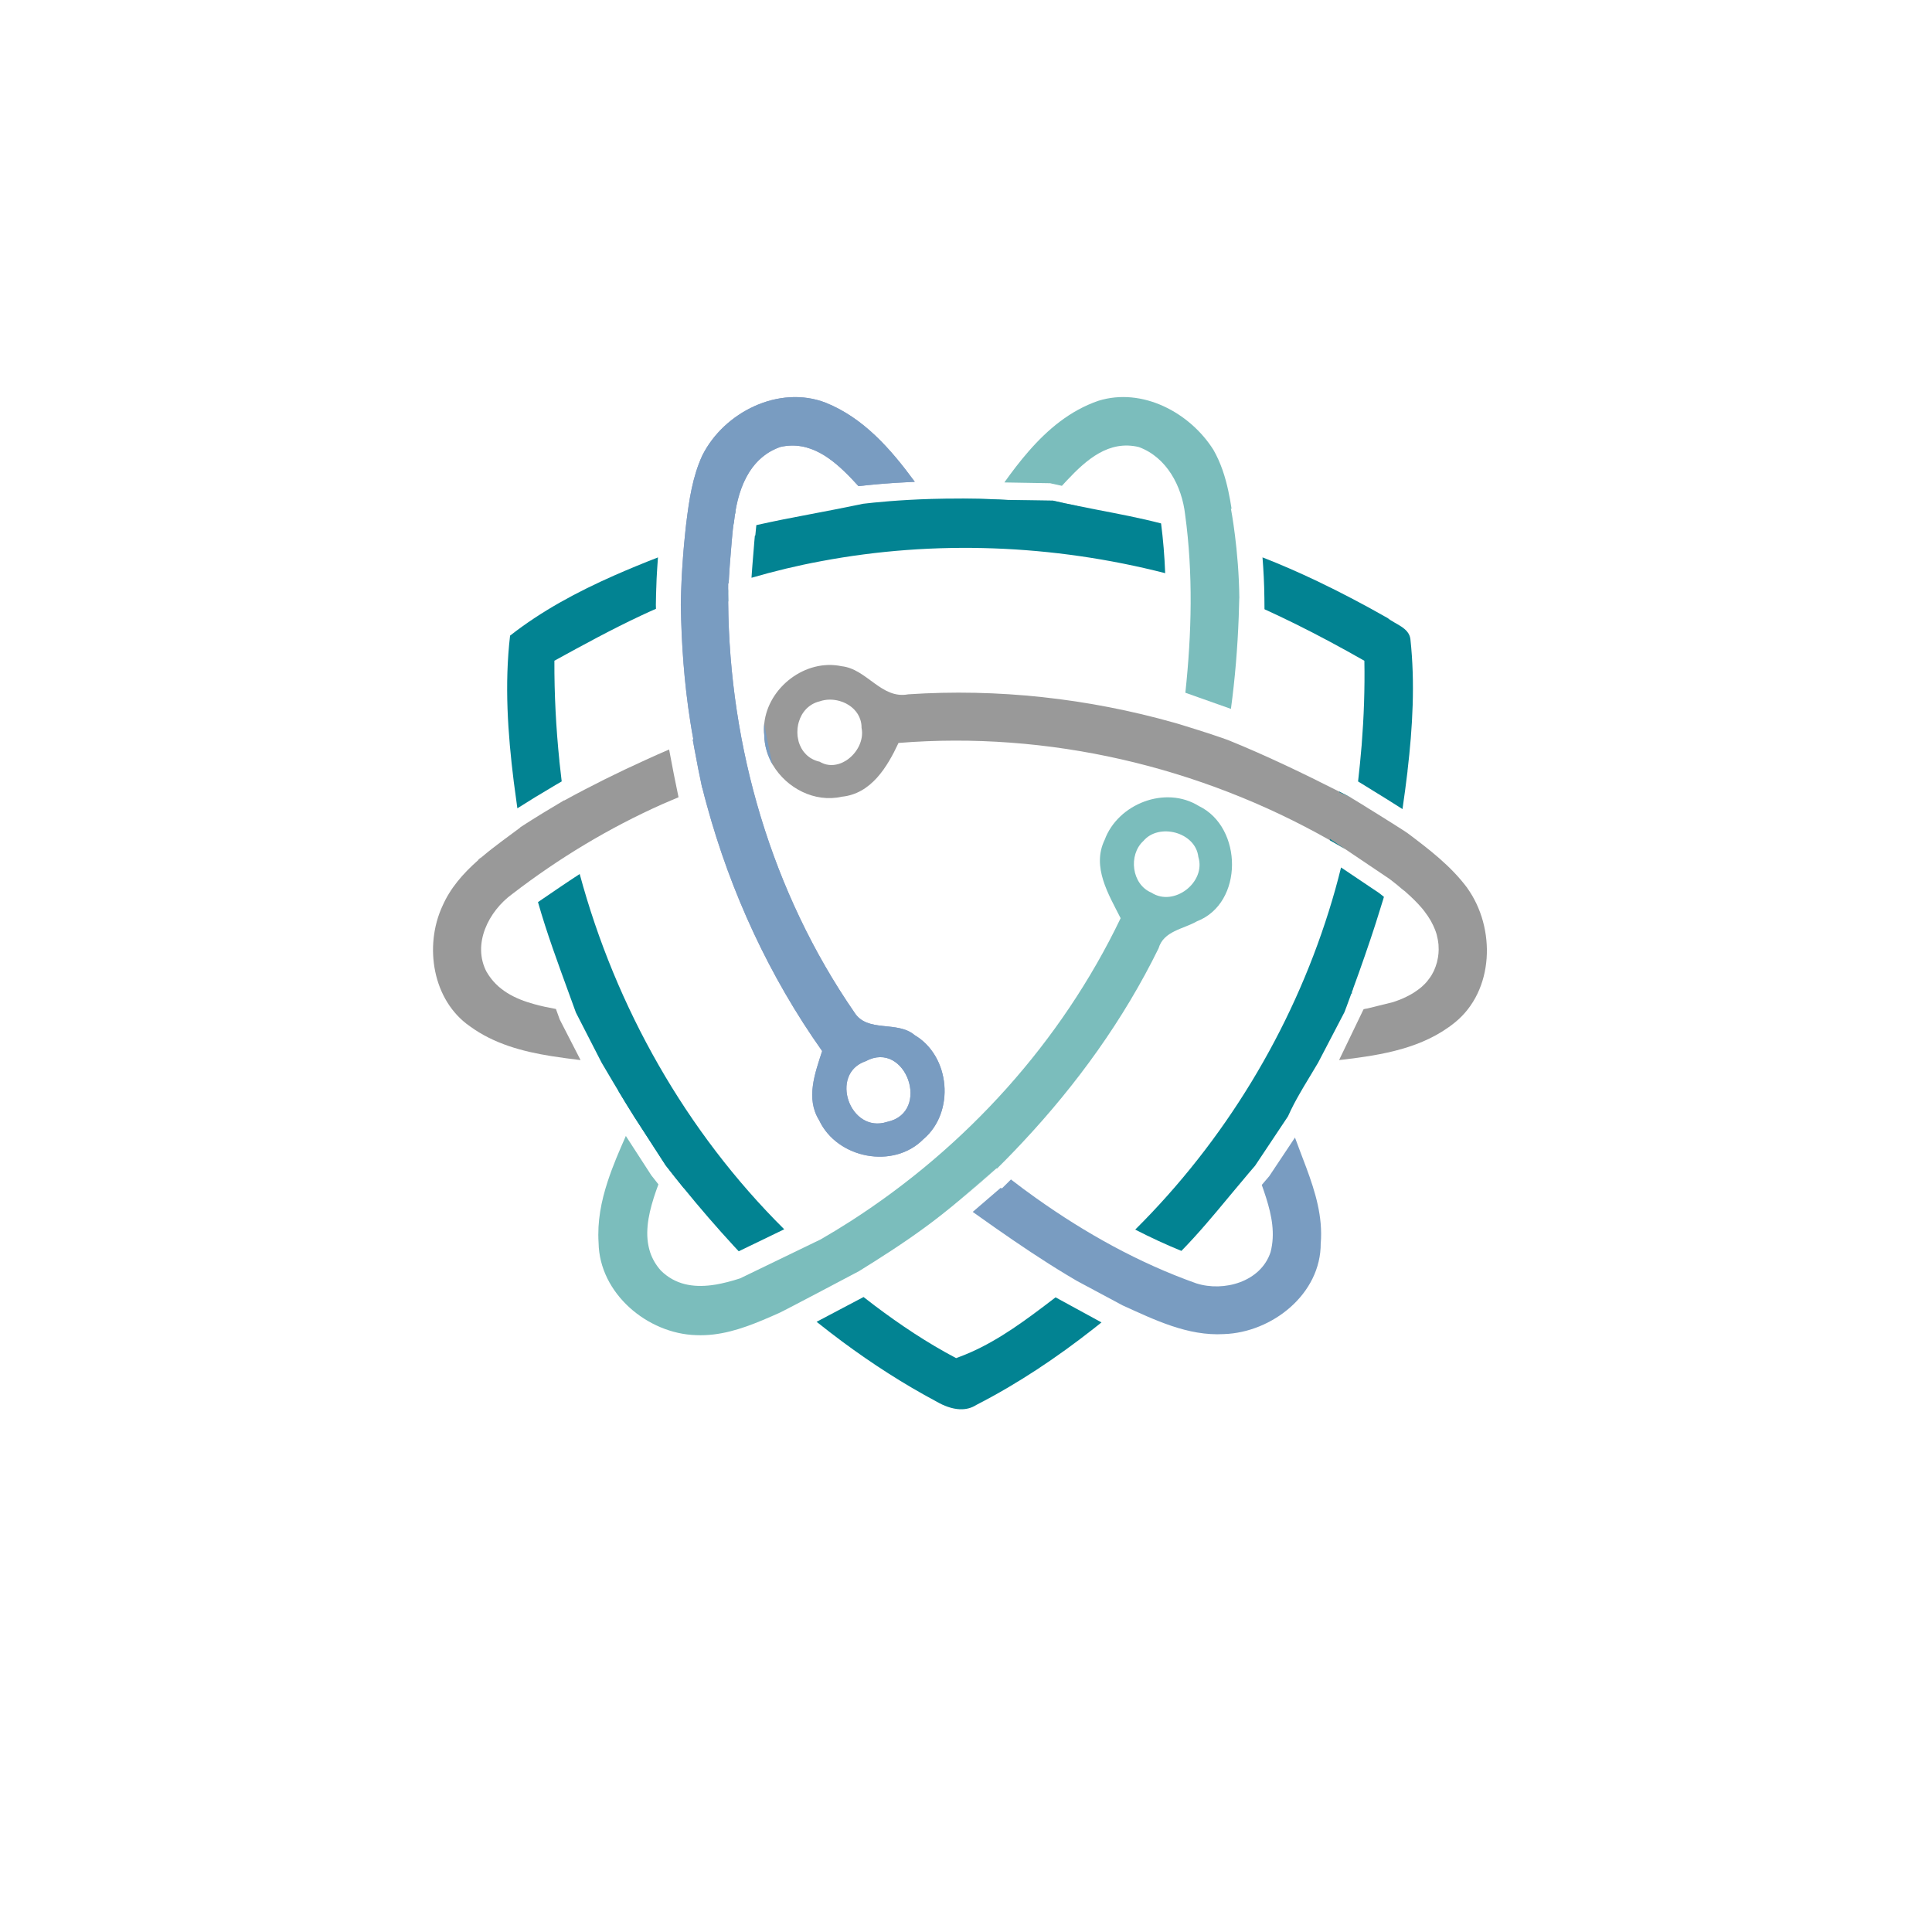
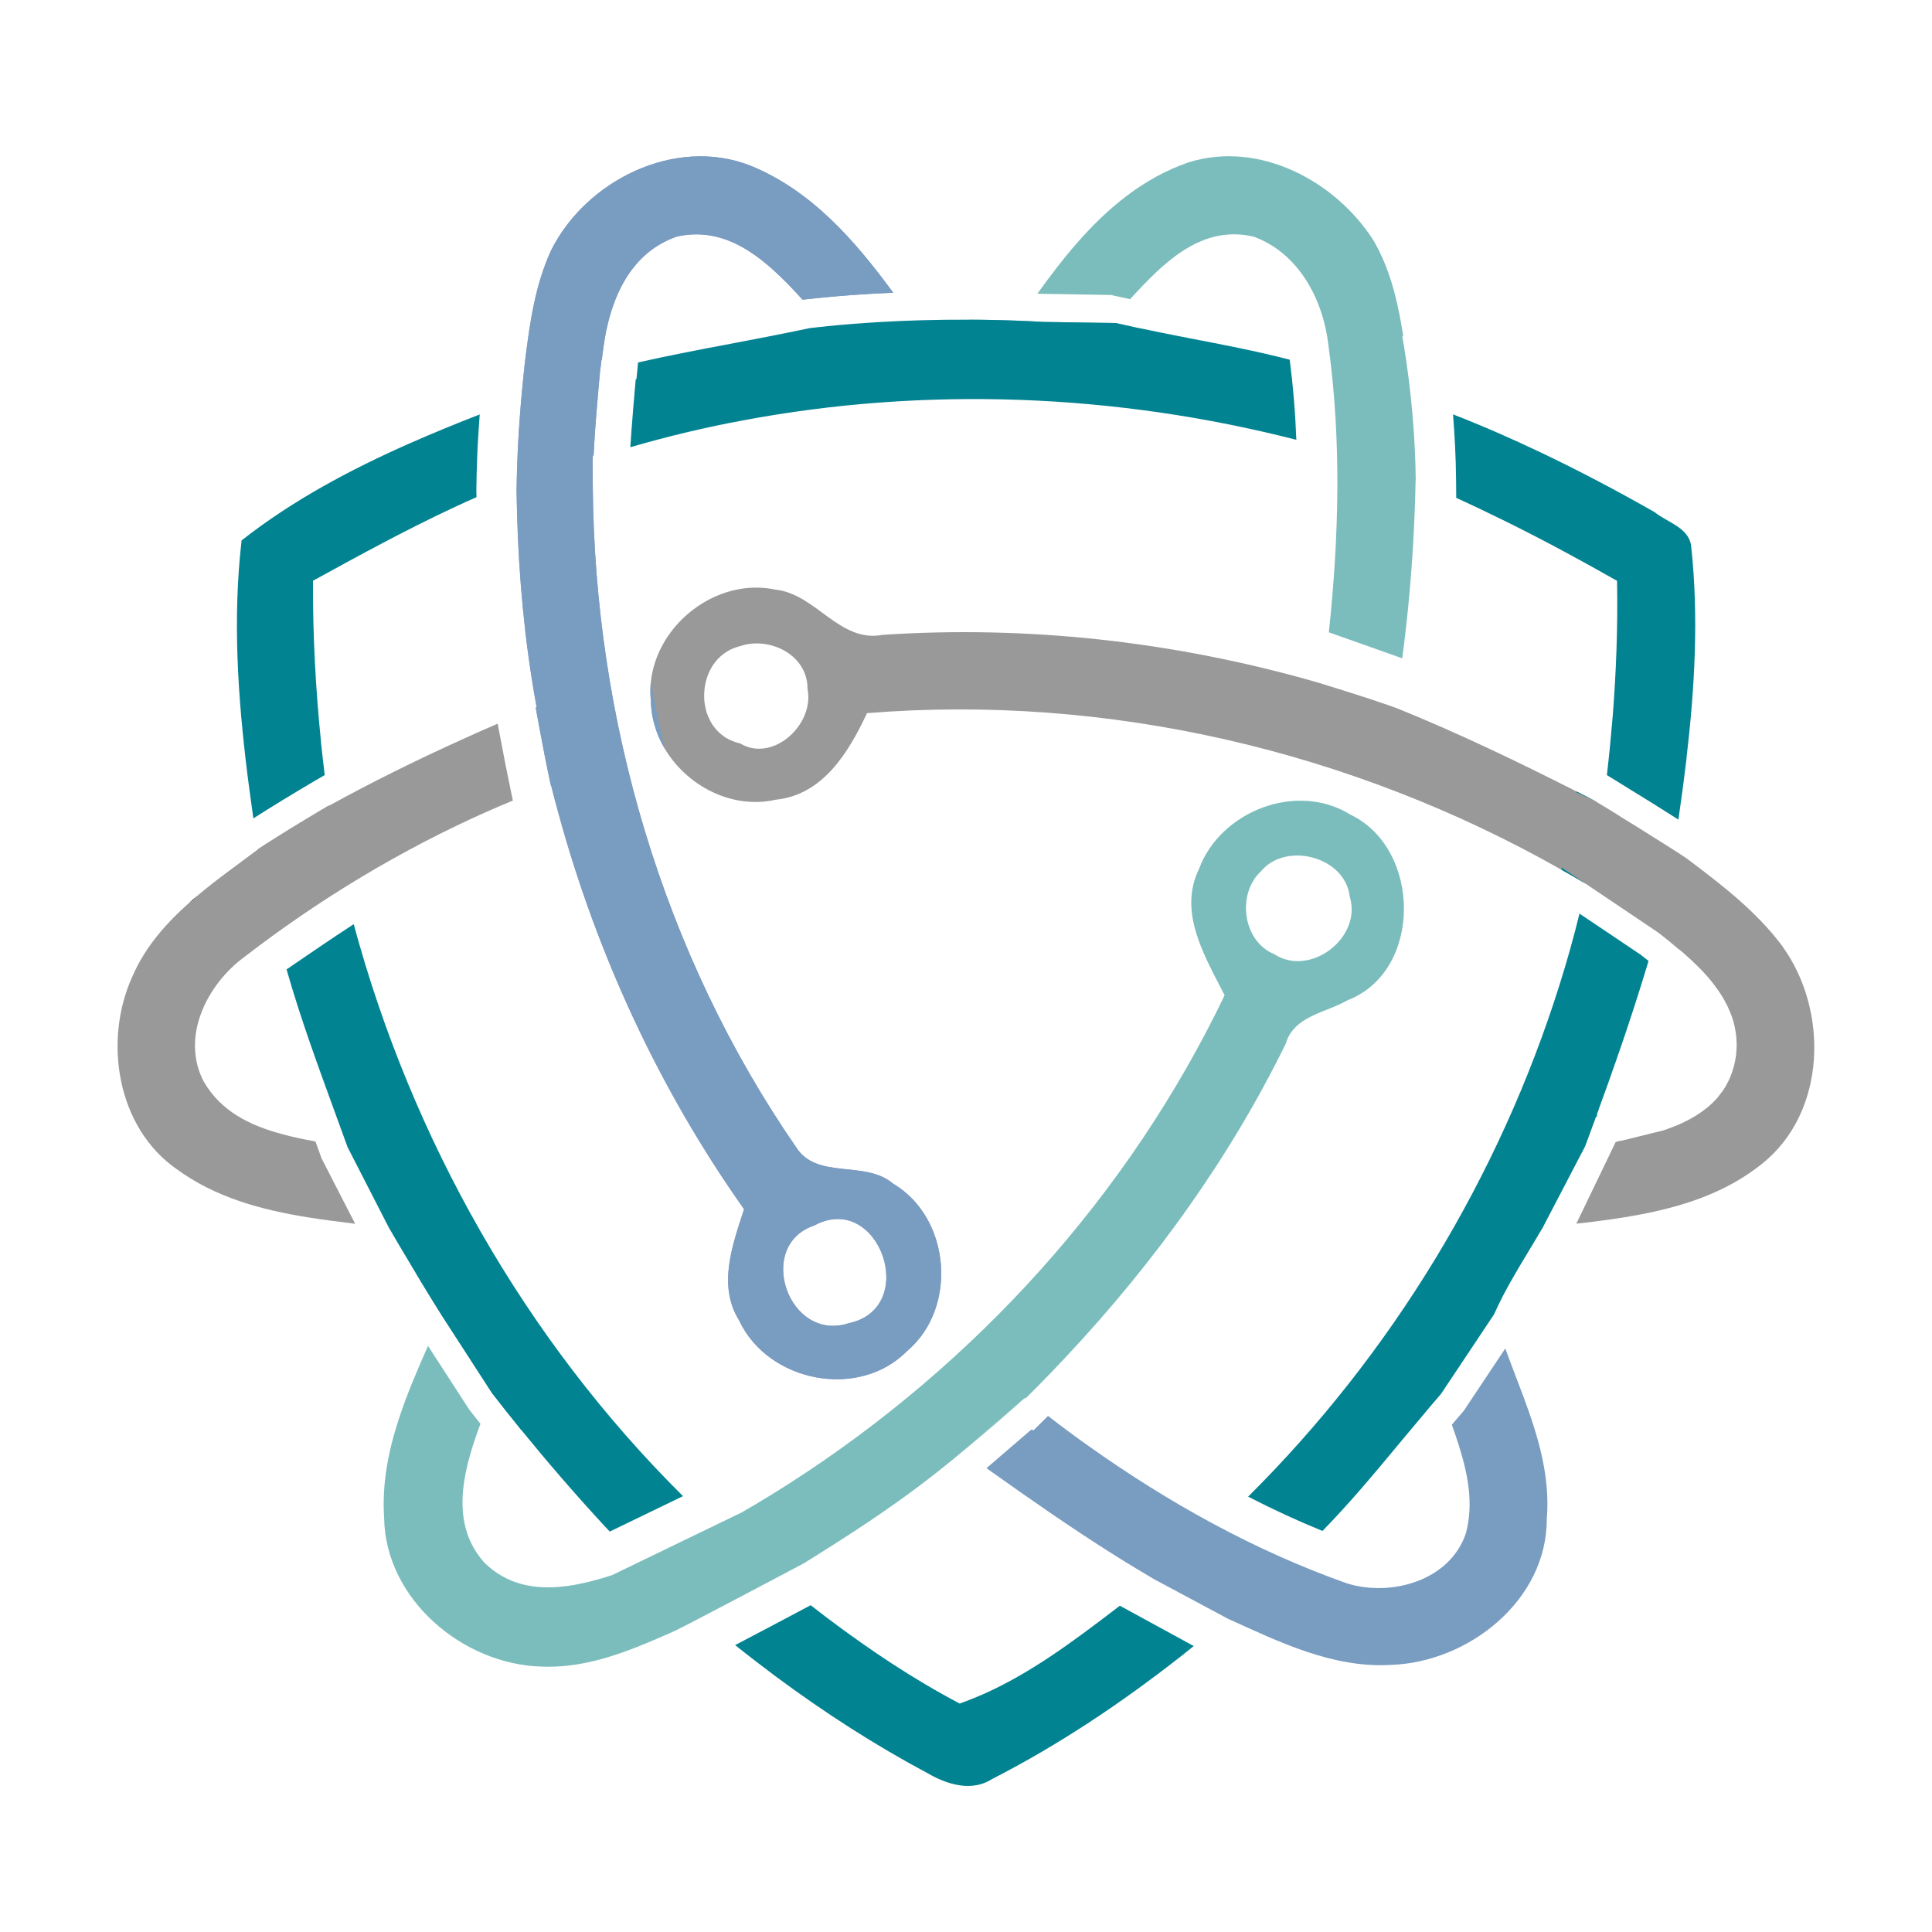
- <svg xmlns="http://www.w3.org/2000/svg" id="Layer_1" data-name="Layer 1" viewBox="0 0 805 805">
+ <svg xmlns="http://www.w3.org/2000/svg" id="Layer_1" data-name="Layer 1" viewBox="150 125 500 500">
  <defs>
    <style>
      .cls-2 {
        fill: #799cc1;
      }

      .cls-3 {
        fill: #8f9cc1;
      }

      .cls-4 {
        fill: #7bbdbc;
      }

      .cls-5 {
        fill: none;
      }

      .cls-6 {
        fill: #999;
      }

      .cls-7 {
        fill: #a7adbb;
      }

      .cls-8 {
        fill: #028392;
      }
    </style>
  </defs>
  <g>
    <path class="cls-5" d="m479.79,371.95c9.36,6.05,22.8-4.35,19.52-14.9-1.16-10.36-16.48-14.29-22.91-6.62-6.32,5.78-4.93,18.1,3.39,21.53Z" />
    <path class="cls-5" d="m479.79,371.95c9.36,6.05,22.8-4.35,19.52-14.9-1.16-10.36-16.48-14.29-22.91-6.62-6.32,5.78-4.93,18.1,3.39,21.53Z" />
    <path class="cls-5" d="m216.73,344.84c-5.15,3.88-10.6,7.72-15.64,11.97,2.89-3.24,8.93-7.65,15.62-12.04,0,.01.01.04.01.07Z" />
    <path class="cls-5" d="m479.79,371.95c9.36,6.05,22.8-4.35,19.52-14.9-1.16-10.36-16.48-14.29-22.91-6.62-6.32,5.78-4.93,18.1,3.39,21.53Z" />
    <path class="cls-5" d="m369.61,467.45c18.6-3.89,7.82-34.35-8.9-25.3-15.37,5.2-6.66,30.35,8.9,25.3Z" />
    <path d="m201.1,356.81c-.09.09-.18.19-.25.28-.63.73-1.24,1.23-1.82,1.5.69-.6,1.37-1.2,2.07-1.78Z" />
    <path class="cls-5" d="m369.62,467.45c18.6-3.89,7.82-34.35-8.9-25.3-15.37,5.2-6.66,30.35,8.9,25.3Z" />
    <path class="cls-5" d="m360.72,442.15c-15.37,5.2-6.66,30.35,8.9,25.3,18.6-3.89,7.82-34.35-8.9-25.3Z" />
    <path class="cls-5" d="m369.62,467.45c18.6-3.89,7.82-34.35-8.9-25.3-15.37,5.2-6.66,30.35,8.9,25.3Z" />
    <path class="cls-5" d="m479.79,371.95c9.36,6.05,22.8-4.35,19.52-14.9-1.16-10.36-16.48-14.29-22.91-6.62-6.32,5.78-4.93,18.1,3.39,21.53Z" />
    <path class="cls-5" d="m342.31,317.82c2.68,1.3,5.53,1.19,8.11.15-2.58,1.03-5.42,1.14-8.11-.15Z" />
    <path class="cls-5" d="m351.42,317.52s-.08.04-.12.06c.04-.02.08-.04.12-.06Z" />
    <path class="cls-5" d="m332.59,301.74c.07-.33.16-.66.26-.98-.1.32-.18.65-.26.98Z" />
    <path class="cls-5" d="m340.36,317.07c.37.12.75.22,1.15.31h0c-.39-.09-.78-.19-1.14-.31Z" />
    <path class="cls-5" d="m358.52,300.01c.31,1.01.48,2.09.47,3.24,1.06,5.13-1.89,10.6-6.2,13.48,4.31-2.88,7.26-8.34,6.2-13.47,0-1.15-.16-2.23-.47-3.24Z" />
    <path class="cls-5" d="m341.5,292.23c2.68-.93,5.63-.92,8.35-.15-2.71-.77-5.67-.79-8.35.15-4.54,1.1-7.45,4.51-8.65,8.5,1.2-3.99,4.11-7.4,8.64-8.5Z" />
    <path class="cls-5" d="m350.91,317.76c-.13.06-.25.12-.38.17.13-.05.25-.12.38-.17Z" />
    <path class="cls-5" d="m358.98,303.24c0-1.15-.16-2.23-.47-3.24-1.21-3.99-4.67-6.79-8.67-7.93-2.71-.77-5.67-.78-8.35.15-4.53,1.1-7.44,4.51-8.64,8.5,0,0,0,.02,0,.02-.1.32-.18.65-.26.98-1.37,6.11,1.12,13.18,7.76,15.33.37.12.75.22,1.14.31h0s0,0,0,0c.27.16.54.31.81.44,2.68,1.3,5.53,1.19,8.11.15.04-.01.07-.03.11-.04.13-.05.25-.12.38-.17.13-.06.26-.11.39-.18.04-.02.08-.04.12-.06.47-.24.93-.5,1.37-.8,4.31-2.88,7.26-8.34,6.2-13.48Z" />
    <path class="cls-5" d="m369.62,467.45c18.6-3.89,7.82-34.35-8.9-25.3-15.37,5.2-6.66,30.35,8.9,25.3Z" />
    <path class="cls-5" d="m303.38,247.35c.06-1.43.13-2.89.21-4.35-.06.02-.12.04-.18.06-.02,1.43-.03,2.86-.03,4.3Z" />
    <path class="cls-5" d="m358.52,300.01c-1.21-3.99-4.67-6.79-8.67-7.93-2.71-.77-5.67-.79-8.35.15-4.54,1.1-7.45,4.51-8.65,8.5,0,0,0,.02,0,.02-.1.32-.18.65-.26.98-1.37,6.11,1.12,13.18,7.76,15.33.37.12.75.22,1.15.31.27.16.54.31.81.44,2.68,1.3,5.53,1.19,8.11.15.04-.01.07-.03.11-.04.13-.05.25-.12.38-.17.13-.06.26-.11.39-.18.04-.02.08-.04.12-.06.47-.24.93-.5,1.37-.8,4.31-2.88,7.26-8.34,6.2-13.47,0-1.15-.16-2.23-.47-3.24Z" />
    <path class="cls-5" d="m358.52,300.01c-1.21-3.99-4.67-6.79-8.67-7.93-2.71-.77-5.67-.79-8.35.15-4.54,1.1-7.45,4.51-8.65,8.5,0,0,0,.02,0,.02-.1.32-.18.65-.26.98-1.37,6.11,1.12,13.18,7.76,15.33.37.12.75.22,1.15.31.27.16.54.31.81.44,2.68,1.3,5.53,1.19,8.11.15.04-.01.07-.03.11-.04.13-.05.25-.12.38-.17.13-.06.26-.11.39-.18.04-.02.08-.04.12-.06.47-.24.93-.5,1.37-.8,4.31-2.88,7.26-8.34,6.2-13.47,0-1.15-.16-2.23-.47-3.24Z" />
    <path class="cls-5" d="m476.4,350.42c-6.32,5.78-4.93,18.1,3.39,21.53,9.36,6.05,22.8-4.35,19.52-14.9-1.16-10.36-16.48-14.29-22.91-6.62Z" />
    <path class="cls-8" d="m303.38,247.35c0,1.08.01,2.15.03,3.23l-.41.12.39-5.45c0,.7-.01,1.4-.01,2.1Z" />
    <path class="cls-8" d="m303.55,243.01l.23-3.12c-.06,1.04-.13,2.07-.19,3.11-.01,0-.03.01-.04.01Z" />
    <path class="cls-8" d="m305.57,218.31l.07-.03c-.03.29-.15,1.14-.29,2.39l.22-2.36Z" />
    <path class="cls-8" d="m306.28,212.85l.2-.04c-.25,1.37-.44,2.73-.58,4.09l.38-4.04Z" />
    <path class="cls-3" d="m381.09,431.29c-7.31-6.2-19.75-.82-25.14-9.52-34.41-49.9-52.04-110.41-52.54-170.85v-.35c-.01-1.08-.03-2.15-.03-3.23,0-.7.01-1.4.01-2.1s0-1.46.01-2.19c.04-.01.1-.03.15-.04.01,0,.03-.01.04-.01.06-1.04.13-2.07.19-3.11.07-1.18.15-2.36.23-3.53.03-.5.06-.98.1-1.47.01-.18.03-.36.04-.54.04-.6.09-1.2.15-1.78.16-2.04.32-4.01.48-5.85.03-.42.06-.83.1-1.24,0-.03,0-.06.01-.09.07-.85.15-1.66.22-2.44.07-.8.16-1.56.22-2.26.15-1.26.26-2.1.29-2.39.03-.07.03-.12.03-.12l.1-.04c.03-.26.06-.53.09-.8.01-.13.03-.28.04-.42.15-1.36.34-2.72.58-4.09,1.94-11.36,6.98-22.53,18.69-26.6,12.26-2.77,21.75,4.93,29.85,13.43.92.96,1.81,1.93,2.69,2.89h.01c.54-.04,1.12-.12,1.77-.19.06,0,.1-.01.16-.01.34-.04.7-.07,1.07-.12.47-.04.95-.1,1.46-.15.64-.07,1.31-.13,2.01-.19.51-.06,1.05-.1,1.59-.15.48-.03.96-.07,1.46-.12.48-.04.99-.09,1.52-.13.82-.06,1.66-.12,2.54-.19.44-.03.88-.06,1.33-.09,1.96-.13,4.04-.25,6.25-.35.74-.03,1.52-.07,2.29-.1-.04-.07-.1-.16-.16-.23-9.88-13.45-21.18-26.37-36.93-32.72-19.49-7.55-42.44,3.93-51.45,21.99-4.1,8.93-5.49,18.61-6.69,28.28-.03.28-.07.67-.13,1.15-.01.16-.03.32-.06.5,0,.03,0,.04-.01.07-.01.13-.03.28-.04.42v.04c-.01.16-.03.34-.06.51-.12,1.18-.28,2.67-.44,4.39-.04.39-.07.8-.12,1.23-.07.77-.15,1.59-.22,2.44-.04.53-.09,1.07-.13,1.61-.01.15-.01.31-.03.45-.03.35-.06.72-.09,1.08-.12,1.61-.25,3.31-.35,5.09-.04.76-.09,1.53-.13,2.31-.06.8-.09,1.62-.13,2.44-.06,1.23-.12,2.48-.15,3.75-.03.36-.03.73-.04,1.09-.03.74-.04,1.49-.06,2.23-.03,1.04-.04,2.07-.06,3.11.23,16.29,1.4,32.58,3.94,48.69.38,2.47.8,4.92,1.26,7.37-.09.04-.16.07-.25.1.23,1.3.48,2.6.72,3.91,1.01,5.49,2.1,11.11,3.21,16.23.01-.01.04-.01.06-.03.6,2.38,1.21,4.74,1.87,7.11,10,36.63,26.12,71.56,48.07,102.57-2.96,9.2-6.93,19.72-1.27,28.8,7.47,16.01,31.08,20.64,43.56,7.81,13.12-11.23,11.12-34.5-3.78-43.27Zm-11.47,36.16c-15.56,5.04-24.26-20.1-8.89-25.3,16.72-9.05,27.49,21.4,8.89,25.3Z" />
    <path class="cls-5" d="m476.4,350.42c-6.32,5.78-4.93,18.1,3.39,21.53,9.36,6.05,22.8-4.35,19.52-14.9-1.16-10.36-16.48-14.29-22.91-6.62Z" />
    <path class="cls-5" d="m269.83,510.7c.09-.96.22-1.92.38-2.88-.16.96-.29,1.92-.38,2.88Z" />
    <path class="cls-5" d="m272.26,499.48c-.27.86-.52,1.71-.76,2.58.24-.86.5-1.72.76-2.58h0Z" />
    <path class="cls-5" d="m268.82,521.84c-.6-1.78-.95-3.6-1.12-5.46.16,1.86.52,3.69,1.12,5.46Z" />
    <path class="cls-5" d="m269.72,512.13c-.05.95-.06,1.9-.03,2.84-.03-.94-.02-1.88.03-2.84Z" />
    <path class="cls-5" d="m272.35,499.19c-.03.1-.06.2-.09.29h0c.03-.1.06-.2.09-.29Z" />
    <polygon class="cls-5" points="560.2 421.7 560.2 421.7 560.2 421.7 560.2 421.7 560.2 421.7" />
    <path class="cls-5" d="m358.52,300.01c-1.21-3.99-4.67-6.79-8.67-7.93-2.72-.77-5.66-.79-8.34.15-2.26.54-4.13,1.68-5.58,3.17l-.53.57c-.16.2-.32.41-.48.61-.31.41-.6.85-.85,1.3-.53.91-.93,1.87-1.23,2.86h0c-.1.34-.19.67-.26,1.01-1.02,4.53.1,9.61,3.46,12.79.47.44.96.85,1.52,1.21.83.55,1.77.99,2.79,1.33.32.1.64.19.99.26.06.01.1.03.16.04.26.16.53.31.8.44,2.69,1.3,5.53,1.18,8.1.16.04-.01.09-.03.12-.04.13-.06.25-.12.38-.18.13-.06.26-.12.39-.18.04-.03.07-.04.12-.07.47-.23.92-.5,1.37-.79,4.31-2.88,7.26-8.35,6.19-13.47.01-1.15-.16-2.23-.47-3.24Z" />
    <path class="cls-5" d="m560.2,421.7h0s.03-.08.04-.11h0s-.03.07-.04.11Z" />
    <polygon class="cls-5" points="560.2 421.7 560.2 421.7 560.2 421.7 560.2 421.7" />
    <path class="cls-5" d="m560.2,421.7s.03-.08.04-.11h0s-.03.08-.04.11Z" />
    <polygon class="cls-5" points="560.2 421.7 560.2 421.7 560.2 421.7 560.2 421.7" />
    <path class="cls-5" d="m560.2,421.7h0s0,0,0,0c.01,0,.03,0,.04,0h0s-.03,0-.04,0Z" />
    <path class="cls-5" d="m560.24,421.7h0c.31-.04.62-.09.93-.13-.31.04-.63.09-.93.13Z" />
    <path class="cls-5" d="m560.2,421.7s.03,0,.04,0h0s-.03,0-.04,0Z" />
    <path class="cls-5" d="m561.18,421.56c-.31.04-.63.09-.93.13h0c.32-.05.65-.09.98-.14-.02,0-.03,0-.05,0Z" />
    <polygon class="cls-5" points="560.2 421.7 560.2 421.7 560.2 421.7 560.2 421.7" />
    <path class="cls-5" d="m358.52,300.01c-1.21-3.99-4.67-6.79-8.67-7.93-2.72-.77-5.66-.79-8.34.15-2.26.54-4.13,1.68-5.58,3.17l-.53.57c-.16.2-.32.41-.48.61-.31.41-.6.85-.85,1.3-.53.91-.93,1.87-1.23,2.86h0c-.1.34-.19.67-.26,1.01-1.02,4.53.1,9.61,3.46,12.79.47.44.96.85,1.52,1.21.83.55,1.77.99,2.79,1.33.32.1.64.19.99.26.06.01.1.03.16.04.26.16.53.31.8.44,2.69,1.3,5.53,1.18,8.1.16.04-.01.09-.03.12-.04.13-.06.25-.12.38-.18.13-.06.26-.12.39-.18.04-.03.07-.04.12-.07.47-.23.92-.5,1.37-.79,4.31-2.88,7.26-8.35,6.19-13.47.01-1.15-.16-2.23-.47-3.24Z" />
    <path class="cls-5" d="m581.46,368.17s0,0,.01.01c.17.13.34.26.51.4-.18-.14-.35-.27-.52-.41Z" />
    <path class="cls-5" d="m578.84,366.13h0c.78.6,1.57,1.23,2.37,1.86.05.04.1.08.16.12-.85-.67-1.7-1.34-2.53-1.98Z" />
    <path class="cls-5" d="m579.15,366.37l-.31-.23h0c.1.06.2.15.31.23Z" />
    <path class="cls-5" d="m585.64,371.62c-.23-.2-.47-.39-.71-.59.37.32.74.63,1.11.95-.13-.11-.25-.24-.38-.35,0,0-.01-.01-.02-.02Z" />
    <path class="cls-5" d="m582.27,368.84c-.26-.23-.54-.45-.8-.66.17.15.34.26.51.39.1.07.19.16.29.26Z" />
    <path class="cls-5" d="m581.37,368.1c-.05-.04-.1-.08-.16-.12.09.07.17.13.26.2,0,0,0,0-.01-.01-.03-.02-.06-.05-.09-.07Z" />
    <polygon class="cls-5" points="578.84 366.13 578.84 366.14 578.84 366.13 578.84 366.13" />
    <path class="cls-7" d="m563.76,412.08c-.09.25-.17.5-.28.74l-1.07-.39-5.78-2.13.26-.72,5.8,2.1,1.07.39Z" />
    <polygon class="cls-7" points="570.62 414.56 570.61 414.58 570.61 414.56 570.62 414.56" />
    <path class="cls-7" d="m563.76,412.08c-.09.25-.18.5-.28.75.09-.25.18-.5.28-.75Z" />
    <polygon class="cls-7" points="570.35 415.34 570.33 415.35 570.33 415.34 570.35 415.34" />
    <path class="cls-7" d="m560.2,421.7s.03-.08.04-.12h0s-.03.08-.04.12Z" />
    <path class="cls-7" d="m576.23,375.1c-.08.26-.16.52-.24.79.08-.26.16-.52.24-.79Z" />
    <path class="cls-7" d="m573.25,384.64c-.26.85-.53,1.69-.8,2.53-.48,1.46-.96,2.92-1.46,4.37.76-2.29,1.52-4.58,2.26-6.89Z" />
    <path class="cls-5" d="m476.4,350.42c-6.32,5.78-4.93,18.1,3.39,21.53,9.36,6.04,22.8-4.35,19.52-14.91-1.15-10.37-16.48-14.29-22.91-6.63Z" />
    <path class="cls-5" d="m476.4,350.42c-6.32,5.78-4.93,18.1,3.39,21.53,9.36,6.04,22.8-4.35,19.52-14.91-1.15-10.37-16.48-14.29-22.91-6.63Z" />
    <polygon class="cls-5" points="329.83 543.89 329.83 543.89 320.42 535.69 329.83 543.89" />
    <path class="cls-4" d="m438.77,208.61c3.38.79,6.77,1.5,10.17,2.17l-2.77,3.06-5.86-1.23c-1.35-.29-2.69-.58-4.02-.88l-17.49-.29-20.01-.79,1.75-2.46.33-.46c4.63.02,9.54.13,14.65.35l-.02.15c.04-.06.06-.1.1-.15,1.44.06,2.88.15,4.36.23l18.8.29Z" />
    <path class="cls-4" d="m512.9,211.96l.26.03c-.38-2.5-.82-4.96-1.36-7.42-1.28-5.97-3.14-11.77-6.2-17.12-9.8-15.56-29.66-26.16-47.96-20.45-11.72,4.03-21.05,11.87-29.05,21.05-3.61,4.13-6.95,8.53-10.1,12.95l.73.03,18.35.31.74.18c1.37.31,2.76.61,4.15.91.69-.76,1.4-1.53,2.12-2.29,8.13-8.66,17.47-16.86,29.94-13.87,11.66,4.31,17.94,16.32,19.28,28.12,3.37,24.58,2.74,49.56.1,74.25l18.99,6.73c1.71-12.7,2.76-25.46,3.24-38.26.1-2.6.18-5.21.23-7.82t.03.01c-.19-20.23-3.5-37.31-3.5-37.31Z" />
    <g>
      <path class="cls-6" d="m202.82,405.05c4.38,7.54,11.8,11.17,19.82,13.36,2.96.83,6,1.46,9,2l1.58,4.38,8.69,16.92c-4.08-.5-8.17-1.02-12.25-1.67-12.07-1.94-23.84-5.11-33.87-12.42-15.61-10.82-19.11-33.43-11.48-50.02,3.29-7.57,8.65-13.63,14.71-19.01.58-.29,1.21-.77,1.83-1.5.06-.1.15-.21.25-.29,5.02-4.25,10.48-8.09,15.63-11.96,0-.04-.02-.06-.02-.08.79-.5,1.58-1.02,2.38-1.54.79-.5,1.6-1.02,2.4-1.52,1.17-.73,2.33-1.46,3.54-2.21.63-.4,1.27-.77,1.92-1.17,2.61-1.6,5.31-3.21,8.13-4.88,0,.04.02.08.02.1,11.13-6.11,22.47-11.73,34.03-16.96,3.21-1.48,6.44-2.9,9.67-4.29l.31,1.65c1.15,6.21,2.25,11.77,3.27,16.57l.35,1.67c-2.23.92-4.44,1.88-6.63,2.83-22.28,9.92-43.33,22.61-62.65,37.49-9.88,7.15-16.84,20.94-10.65,32.55Z" />
      <path class="cls-6" d="m611.42,370.06c-6.79-9.17-15.92-16.15-25.01-22.97-.58-.4-1.25-.83-1.96-1.29l-1.5-.96-1.21-.77-1.94-1.23-2-1.25-1.92-1.21-2.67-1.67c-1.13-.69-2.21-1.38-3.25-2,0,0-1.19-.75-1.48-.94-1.46-.92-2.79-1.73-3.83-2.35l-.44-.27h-.04l-.56-.35-1.02-.65-.12-.06c-1.48-.77-2.96-1.52-4.44-2.25-15.21-7.69-30.55-15.09-46.35-21.49-.88-.33-1.79-.65-2.71-.96-1.13-.4-2.25-.77-3.4-1.15-.35-.13-.69-.25-1.02-.35-.06-.02-.17-.04-.23-.08-4.36-1.42-8.61-2.73-11.77-3.71-.5-.15-.98-.29-1.42-.44-.69-.19-1.29-.38-1.81-.52-36.01-10.17-73.59-14.32-110.91-11.84-11.17,2.13-17.21-10.59-27.74-11.71-15.11-3.21-30.64,8.88-32.22,23.84-.17,1.6-.17,3.25,0,4.9.06,4.42,1.38,8.65,3.54,12.36,0,.02.02.02.02.02,5.71,9.65,17.4,15.84,28.78,13.25,12.21-1.23,18.9-12.36,23.59-22.4,62.36-5.02,125.44,9.75,179.69,40.51,2.15,1.21,4.27,2.44,6.38,3.69l18.42,12.4.21.15c.21.15.42.31.63.48.23.19.48.4.73.58.19.15.4.29.58.46.13.08.25.17.35.27.04.02.06.04.08.06l.02.02c.08.06.17.15.27.21.06.04.15.1.25.19.08.06.19.17.29.25l.58.5c.46.35.9.73,1.35,1.1.25.21.48.4.73.58.23.21.46.4.69.58,0,.02.02.02.02.02.12.13.25.25.38.35,1.06.92,2.08,1.88,3.08,2.86.04.04.1.1.15.15.6.58,1.19,1.19,1.75,1.79.04.06.08.1.12.15.46.5.92,1,1.35,1.52.04.06.1.15.17.19.38.48.73.94,1.1,1.4.04.06.06.12.1.17.38.5.73.98,1.06,1.46.04.06.08.15.13.21.33.5.67,1.02.96,1.52.04.08.08.12.1.19.1.19.19.35.29.52.58,1.02,1.06,2.1,1.5,3.19.06.19.15.35.21.54.12.31.23.65.33.96.06.23.12.44.19.63.19.73.35,1.44.48,2.17.06.44.15.85.19,1.29.02.21.06.42.08.65,0,.19,0,.38.02.58.02.52.06,1.02.06,1.56-.02.5-.04,1-.08,1.5v.1c-.04.5-.1,1.02-.19,1.56-.1.63-.23,1.23-.38,1.83-.02.1-.06.23-.08.35-.15.46-.27.94-.44,1.4-.02.1-.06.21-.1.31-.17.46-.35.94-.56,1.4-.02.06-.04.1-.06.17-.25.5-.48,1-.77,1.48-.06.15-.15.29-.23.42-.02.06-.06.1-.08.15-.42.67-.85,1.31-1.35,1.9-.17.23-.33.46-.5.67-.08.1-.19.21-.27.31-.29.33-.58.65-.9.96-.12.1-.23.23-.35.33-.31.29-.6.56-.92.85-.15.1-.27.21-.42.33-.29.25-.63.48-.94.73-.17.12-.31.25-.48.33-.31.25-.63.46-.98.67-.17.13-.33.23-.48.33-.35.21-.69.42-1.04.6-.19.1-.33.21-.52.29-.38.21-.73.4-1.13.58-.15.08-.31.17-.48.25-.54.25-1.08.5-1.65.75-.06.02-.1.04-.17.06-.44.17-.88.35-1.33.52-.71.29-1.44.52-2.17.77l-10.55,2.61c-.48.08-.94.17-1.42.25-.02.04-.02.06-.04.1l-.27.06-10.17,21.11c.52-.06,1.04-.1,1.58-.17,16.48-1.96,33.34-4.75,46.54-15.38,16.63-13.32,17.21-39.51,5.31-56.1Zm-258.63-53.33c-.44.29-.9.54-1.35.77-.04.04-.08.06-.12.08-.13.06-.27.12-.4.17-.13.06-.25.13-.38.19-.04,0-.08.02-.13.04-2.56,1.02-5.42,1.15-8.09-.17-.15-.06-.25-.13-.4-.21-.13-.06-.27-.15-.42-.23-.06-.02-.1-.02-.17-.04-.35-.06-.67-.17-.98-.27-.19-.04-.35-.15-.54-.19-.23-.1-.5-.19-.73-.31h-.02c-.17-.08-.33-.17-.52-.27-.02,0-.06-.04-.08-.04h-.02c-.19-.1-.4-.23-.58-.35-.1-.04-.21-.08-.29-.15-.04-.02-.06-.04-.08-.06-.08-.06-.15-.12-.23-.19-.02,0-.06-.04-.1-.06-.06-.02-.1-.08-.17-.12-.25-.19-.48-.4-.71-.58-.06-.04-.1-.1-.15-.15-.08-.04-.15-.12-.21-.19-.31-.31-.6-.65-.88-.98-.1-.1-.17-.19-.25-.31-.29-.4-.58-.81-.81-1.25-.02-.02-.06-.04-.06-.08,0-.02-.02-.06-.04-.08-.21-.4-.4-.79-.58-1.21-.04-.13-.1-.25-.15-.38-.19-.46-.35-.94-.46-1.42-.02-.06-.04-.15-.04-.21-.1-.42-.19-.85-.25-1.29-.04-.15-.04-.31-.08-.48-.04-.46-.08-.92-.08-1.38v-.35c0-.42.02-.83.06-1.25v-.02c.02-.15.02-.33.04-.48.06-.46.13-.92.23-1.38,0-.04,0-.08.02-.1.06-.33.17-.67.27-1,.29-1,.69-1.96,1.21-2.88.25-.44.54-.88.85-1.29.17-.21.31-.42.48-.6l.52-.58c1.46-1.48,3.31-2.63,5.59-3.17,2.67-.94,5.63-.92,8.34-.15.48.15.96.31,1.42.48,3.38,1.35,6.19,3.94,7.25,7.46.31,1,.48,2.08.46,3.23,1.08,5.13-1.88,10.61-6.19,13.48Z" />
    </g>
    <path class="cls-5" d="m369.61,467.46c18.6-3.9,7.83-34.35-8.89-25.3-15.37,5.2-6.67,30.34,8.89,25.3Z" />
    <path class="cls-5" d="m479.79,371.95c9.36,6.04,22.8-4.35,19.52-14.91-1.15-10.37-16.48-14.29-22.91-6.63-6.32,5.78-4.93,18.1,3.39,21.53Z" />
    <path class="cls-5" d="m399.14,500.63s-.02-.01-.03-.02c-.64.55-1.28,1.08-1.92,1.62.66-.54,1.32-1.08,1.95-1.6Z" />
    <path class="cls-2" d="m318.44,301.43c-.17,1.6-.17,3.25,0,4.9.06,4.42,1.38,8.65,3.54,12.36-1.33-5.69-2.52-11.46-3.54-17.26Z" />
    <path class="cls-2" d="m384.87,474.57c13.12-11.23,11.12-34.5-3.78-43.27-7.31-6.2-19.75-.82-25.14-9.52-34.41-49.9-52.04-110.41-52.54-170.85-.01-1.2-.03-2.38-.03-3.58.01-1.43.01-2.86.03-4.29.06-.01.13-.04.19-.06.06-1.04.13-2.07.19-3.11.07-1.18.15-2.36.23-3.53.04-.67.09-1.34.15-2.01.2-2.69.42-5.27.63-7.64.03-.42.06-.83.1-1.24.16-1.75.32-3.37.45-4.79.19-1.58.32-2.51.32-2.51l.1-.04c1.24-13.01,5.85-27.2,19.4-31.91,12.26-2.77,21.75,4.93,29.85,13.43.92.96,1.82,1.94,2.7,2.91,4.67-.55,12.88-1.36,23.45-1.8-.04-.07-.1-.16-.16-.23-9.88-13.45-21.18-26.37-36.93-32.72-19.49-7.55-42.44,3.93-51.45,21.99-4.1,8.93-5.49,18.61-6.69,28.28-.03.28-.07.67-.13,1.15-.01.16-.03.32-.06.5,0,.03,0,.04-.01.07-.01.13-.03.28-.04.42v.04c-.01.16-.03.34-.06.51-.12,1.18-.28,2.67-.44,4.39v.1c-.04.36-.07.73-.12,1.12-.07.77-.15,1.59-.22,2.44-.04.53-.09,1.07-.13,1.61-.01.15-.01.31-.03.45l-.1,1.21c-.04.76-.1,1.55-.16,2.35-.06.83-.12,1.71-.18,2.61l-.13,2.22c-.01.16-.01.31-.03.45-.01.28-.03.55-.04.83h0c-.01.28-.03.53-.03.79-.01.15-.01.31-.03.45-.06,1.09-.1,2.22-.13,3.36,0,.1-.01.2-.01.31,0,0-.03.77-.04.98v.2c-.03.66-.04,1.33-.06,1.99v.19c-.03,1.08-.04,2.1-.06,3.12v.04c.23,16.29,1.4,32.58,3.94,48.69.38,2.47.8,4.92,1.26,7.37-.09.04-.16.07-.25.1.23,1.3.48,2.6.72,3.91,1.01,5.49,2.1,11.11,3.21,16.23.01-.01.04-.01.06-.03.6,2.38,1.21,4.74,1.87,7.11,10,36.63,26.12,71.56,48.07,102.57-2.96,9.2-6.93,19.72-1.27,28.8,7.47,16.01,31.08,20.64,43.56,7.81Zm-24.15-32.41c16.72-9.05,27.49,21.4,8.89,25.3-15.56,5.04-24.26-20.1-8.89-25.3Z" />
    <path class="cls-4" d="m396.81,502.54c.13-.11.26-.21.39-.32.64-.54,1.28-1.07,1.92-1.62,0,0,0,0,0,0-.76.65-1.53,1.3-2.31,1.94Z" />
    <path class="cls-2" d="m437.73,540.56c1.19.71,2.4,1.42,3.61,2.13l15.53,8.32-19.13-10.44Z" />
    <g>
      <path class="cls-8" d="m483.77,218.09c-8.75-2.27-17.65-3.96-26.53-5.67-2.77-.54-5.52-1.08-8.29-1.65-3.4-.67-6.79-1.38-10.17-2.17l-18.8-.29c-1.48-.08-2.92-.17-4.36-.23-.04.04-.06.08-.1.15l.02-.15c-5.11-.23-10.02-.33-14.65-.35-4.42-.02-8.61.04-12.5.15.04.06.1.15.15.23-.04-.08-.1-.15-.17-.23-13.78.4-23.99,1.46-28.72,2.02-.85.19-1.69.35-2.52.52-2.79.58-5.59,1.15-8.38,1.69-3.65.71-7.29,1.4-10.94,2.1-7.59,1.42-15.15,2.9-22.67,4.59l-.42,4.29-.19.08-.27,2.96c-.04.42-.08.75-.08,1.08-.23,2.46-.44,5.02-.63,7.67-.08.71-.1,1.31-.15,1.94-.1,1.21-.17,2.35-.25,3.52l-.02.4c9.52-2.77,19.17-5.09,28.93-6.9,47.39-8.94,96.72-6.98,143.43,4.98-.27-7.15-.85-14.05-1.71-20.74Z" />
      <g>
        <path class="cls-8" d="m562.46,332.08c-1.47-.76-2.96-1.5-4.44-2.25l-.03.25,4.58,2.07s-.09-.06-.12-.07Z" />
        <path class="cls-8" d="m563.62,332.8l.55.35h.03c-.2-.13-.39-.25-.58-.35Z" />
        <path class="cls-8" d="m577.81,341.59l5.14,3.26c-1.58-1.02-3.33-2.13-5.14-3.26Z" />
        <path class="cls-8" d="m586.45,321.34h.02c-.63,5.27-1.33,10.52-2.1,15.78-1.46-.94-3.02-1.92-4.58-2.9-.69-.44-1.4-.88-2.08-1.31-1.35-.83-2.69-1.67-3.92-2.42-.48-.31-.94-.58-1.38-.85-1.54-.96-2.9-1.79-3.94-2.44-.29-.19-.56-.35-.81-.5-.25-.15-.46-.27-.65-.4-.19-.1-.33-.21-.46-.27-.17-.1-.27-.19-.29-.19l-.23-.15-.17-.06c.58-5.04,1.08-10.13,1.5-15.19.92-11.67,1.35-23.38,1.13-35.12-9.46-5.38-19.03-10.55-28.76-15.36-4.27-2.1-8.54-4.15-12.86-6.11l-.04-4.67c-.06-6.04-.38-11.8-.79-16.94,7.73,3,15.32,6.34,22.8,9.9,9.96,4.75,19.74,9.92,29.34,15.38,3.23,2.63,8.84,3.98,9.48,8.71,2,18.36.94,36.8-1.21,55.1Z" />
        <path class="cls-8" d="m285.14,225.82c0,.19-.02.35-.04.56-.02.21-.04.42-.06.63l.1-1.19Z" />
        <path class="cls-8" d="m274.15,232.28l-.29,4.17-.13,2.1c0,.1-.15,2.69-.15,2.69-.04,1.15-.1,2.33-.12,3.52l-.02.33-.04,1.33c-.04.65-.04,1.29-.06,1.98v.25c-.02,1.02-.04,1.98-.06,3.13v.35c0,.52.02,1.02.04,1.54-2.04.88-4.06,1.81-6.06,2.75-12.34,5.77-24.32,12.32-36.26,18.88-.06,14,.67,27.97,2.1,41.89h-.02c.29,2.79.63,5.61.96,8.4l-2.65,1.54c-5.88,3.46-11.17,6.69-15.82,9.67-.52-3.69-1.02-7.38-1.5-11.07-2.52-20.22-3.9-40.62-1.54-60.88,13.15-10.32,27.97-18.24,43.31-25.03,6.06-2.67,12.19-5.19,18.32-7.57Z" />
        <path class="cls-8" d="m224.16,375.88c3.67,12.92,8.34,25.51,12.92,38.1.96,2.63,1.92,5.27,2.88,7.92l10.71,20.88c1.54,2.65,3.11,5.31,4.69,7.94.77,1.29,1.52,2.58,2.31,3.86,2.17,3.63,4.38,7.23,6.63,10.8l13.05,20.17c2.48,3.19,4.98,6.36,7.52,9.48,6.75,8.29,13.73,16.38,20.99,24.26.65.71,1.29,1.4,1.94,2.08l18.96-9.17c-40.91-40.58-70.21-92.43-85.22-148.03-5.86,3.81-11.63,7.79-17.38,11.71Z" />
        <path class="cls-8" d="m434.08,544.92c-10.67,8.04-21.72,15.73-34.1,20.36-.54.19-1.06.42-1.6.6-12-6.31-23.28-13.86-34.1-22.01-1.5-1.13-2.98-2.27-4.46-3.44h-.02c-5.48,2.92-13.17,6.98-19.55,10.32,3.5,2.81,7.07,5.54,10.67,8.23,12.48,9.25,25.59,17.71,39.33,25.03,2.94,1.71,6.36,3.04,9.73,3.19v-.02c2.38.1,4.71-.42,6.86-1.81,17.26-8.84,33.45-19.69,48.73-31.68,1.13-.9,2.25-1.77,3.38-2.69l-19.13-10.44c-1.9,1.46-3.81,2.92-5.73,4.36Z" />
        <polygon class="cls-8" points="570.33 415.35 570.35 415.34 570.33 415.34 570.33 415.35" />
        <polygon class="cls-8" points="570.61 414.58 570.62 414.56 570.61 414.56 570.61 414.58" />
        <path class="cls-8" d="m554.07,350.08c2.15,1.2,4.26,2.42,6.38,3.69l-6.25-4.2-.13.51Z" />
        <path class="cls-8" d="m579.15,366.37c.19.15.38.29.56.42-.22-.18-.42-.34-.63-.5.01.03.04.06.07.07Z" />
        <path class="cls-8" d="m584.21,370.43c.25.2.48.39.73.6v-.04s-2.07-1.66-2.07-1.66c.45.36.89.73,1.34,1.11Z" />
        <path class="cls-8" d="m570.36,369.23l-11.59-7.79c-1.5,6.13-3.21,12.23-5.11,18.26-15.63,49.85-43.58,95.83-80.65,132.63,6.42,3.31,12.84,6.27,19.24,8.88,6.98-7.13,13.38-14.8,19.74-22.47,1.04-1.25,2.08-2.5,3.13-3.75.77-.94,1.56-1.85,2.33-2.77,1.81-2.19,3.65-4.36,5.5-6.5l13.71-20.57c1.46-3.29,3.13-6.44,4.92-9.54.48-.85.98-1.71,1.48-2.56.48-.81.96-1.6,1.44-2.4.73-1.23,1.48-2.46,2.23-3.71.83-1.38,1.67-2.77,2.5-4.19l10.96-21.01v-.02s.04-.08.06-.13c.15-.38.29-.77.44-1.15v-.06c.08-.19.15-.38.23-.56.73-1.94,1.44-3.87,2.14-5.83h.24v-.65s0-.01,0-.02c.04-.17.1-.31.17-.48.1-.25.19-.5.27-.75.83-2.27,1.65-4.54,2.48-6.84.81-2.27,1.6-4.54,2.4-6.84.81-2.29,1.58-4.58,2.35-6.88.75-2.29,1.52-4.58,2.27-6.9.92-2.9,1.85-5.81,2.73-8.73.08-.27.17-.52.25-.79.15-.48.29-.94.42-1.42-.73-.58-1.4-1.1-2.06-1.63l-4.23-2.83Z" />
      </g>
    </g>
    <path class="cls-2" d="m550.3,517.97c.15,21.18-20.25,37.24-40.32,37.9-15.05.89-28.91-5.93-42.23-11.96l-19.08-10.22c-1.43-.83-2.85-1.68-4.25-2.53-10.18-6.13-19.99-12.76-29.71-19.55-1.91-1.34-3.83-2.7-5.72-4.04-1.23-.88-2.47-1.74-3.69-2.61l11.61-9.99.58.18,3.08-3.05c.22-.22.44-.44.66-.66,3.43,2.66,6.92,5.26,10.47,7.77,20.63,14.66,42.89,27.05,66.75,35.52,11.47,3.66,26.88-.61,30.95-13.01,2.01-7.68.48-15.24-1.85-22.64-.57-1.8-1.18-3.58-1.81-5.36.92-1.09,1.84-2.18,2.76-3.24l.31-.35,10.76-16.15c1.52,4.2,3.18,8.39,4.74,12.6,3.74,10.1,6.89,20.37,6.01,31.39Z" />
    <path class="cls-4" d="m399.15,500.62c7.34-6.05,12.71-10.79,16.02-13.79l-16.02,13.79Z" />
    <path class="cls-8" d="m282.43,486.96c-.88-1.08-1.73-2.19-2.56-3.27l-20.84-32.18-1.35,3.06c2.17,3.63,4.38,7.23,6.63,10.8l13.05,20.17c2.48,3.19,4.98,6.36,7.52,9.48l1.29-3.46-3.73-4.61Z" />
    <path class="cls-4" d="m499.54,335.86c-13.9-8.7-33.74-.96-39.27,14.09-5.47,11.28,1.65,22.73,6.66,32.63-24.77,51.65-64.44,95.39-112.53,126.26-4.09,2.61-8.22,5.14-12.42,7.56l-33.59,16.25c-.85.28-1.71.54-2.58.8-.88.25-1.77.5-2.66.73-.18.04-.36.09-.55.13-.7.18-1.42.35-2.13.5-1.34.29-2.69.53-4.03.69-7.61.96-15.07-.16-21.08-6.09-2.12-2.37-3.55-4.92-4.45-7.58-.58-1.78-.95-3.61-1.11-5.46-.04-.47-.07-.93-.09-1.4-.04-.95-.03-1.88.03-2.85.01-.47.06-.95.1-1.43.09-.95.22-1.91.38-2.88.32-1.91.76-3.85,1.3-5.77.23-.86.48-1.72.76-2.57.03-.1.06-.2.09-.31.61-1.93,1.28-3.82,1.97-5.68-.93-1.15-1.84-2.32-2.74-3.49l-.19-.23-10.64-16.44c-2.76,6.23-5.49,12.56-7.59,19.02-2.69,8.22-4.35,16.69-3.77,25.5.34,21.05,20.32,37.88,40.66,38.47,9.74.42,18.83-2.55,27.69-6.25,2.28-.95,4.54-1.94,6.8-2.95,2.32-1.02,33.37-17.47,33.37-17.47,2.18-1.34,4.34-2.7,6.5-4.07,9.53-6.03,18.92-12.35,27.78-19.33.36-.29.72-.57,1.07-.86.62-.5,1.2-.97,1.81-1.45-.95.77-1.9,1.56-2.87,2.32,1.27-1.02,2.49-2,3.67-2.96.31-.25.64-.51.94-.75.13-.11.26-.22.39-.32-.13.11-.26.21-.39.32.77-.64,1.54-1.28,2.3-1.94,0,0,0,0,0,0h0s.01.01.03.01l16.02-13.79h0s.26.07.26.07c1.25-1.23,2.48-2.49,3.73-3.74,2.36-2.41,4.7-4.83,6.99-7.3,22.55-24.09,42.04-51.05,56.57-80.7,2.12-7.27,10.31-8,16.01-11.28,19.52-7.55,19.14-39.2.8-48.02Zm-19.75,36.09c-8.32-3.43-9.71-15.75-3.39-21.53,6.42-7.66,21.75-3.74,22.91,6.63,3.28,10.55-10.16,20.95-19.52,14.91Z" />
  </g>
</svg>
